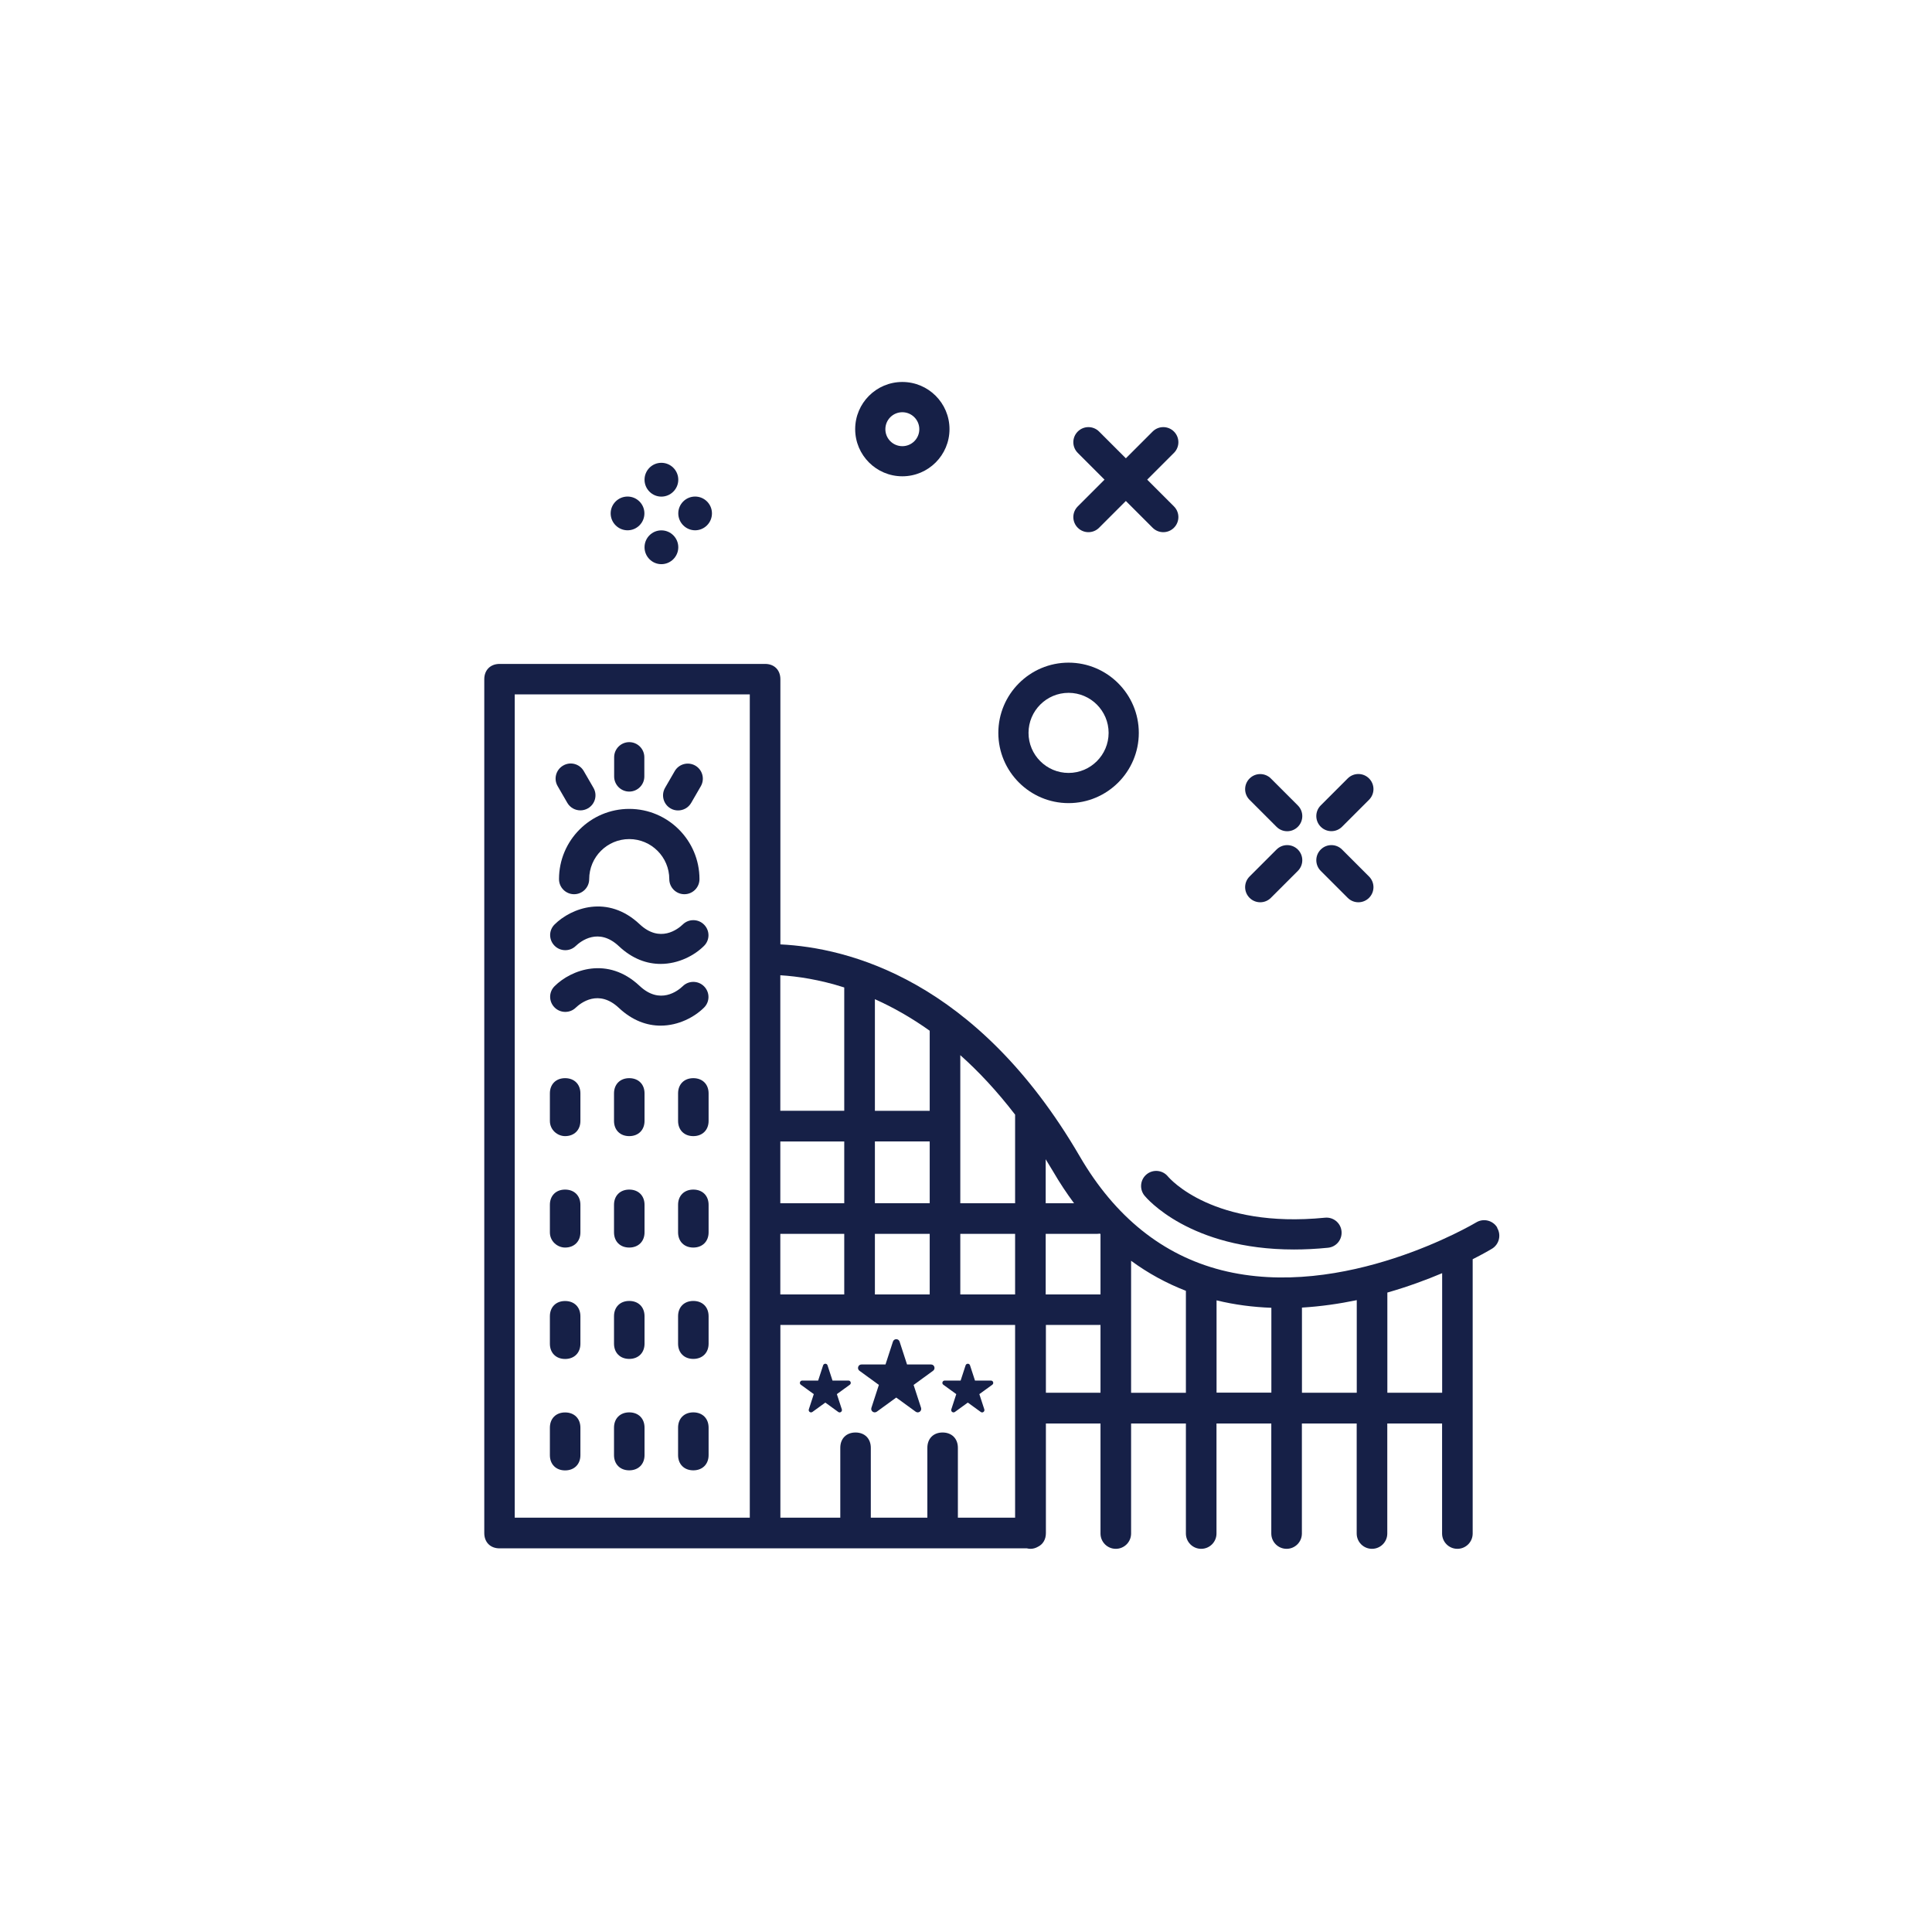
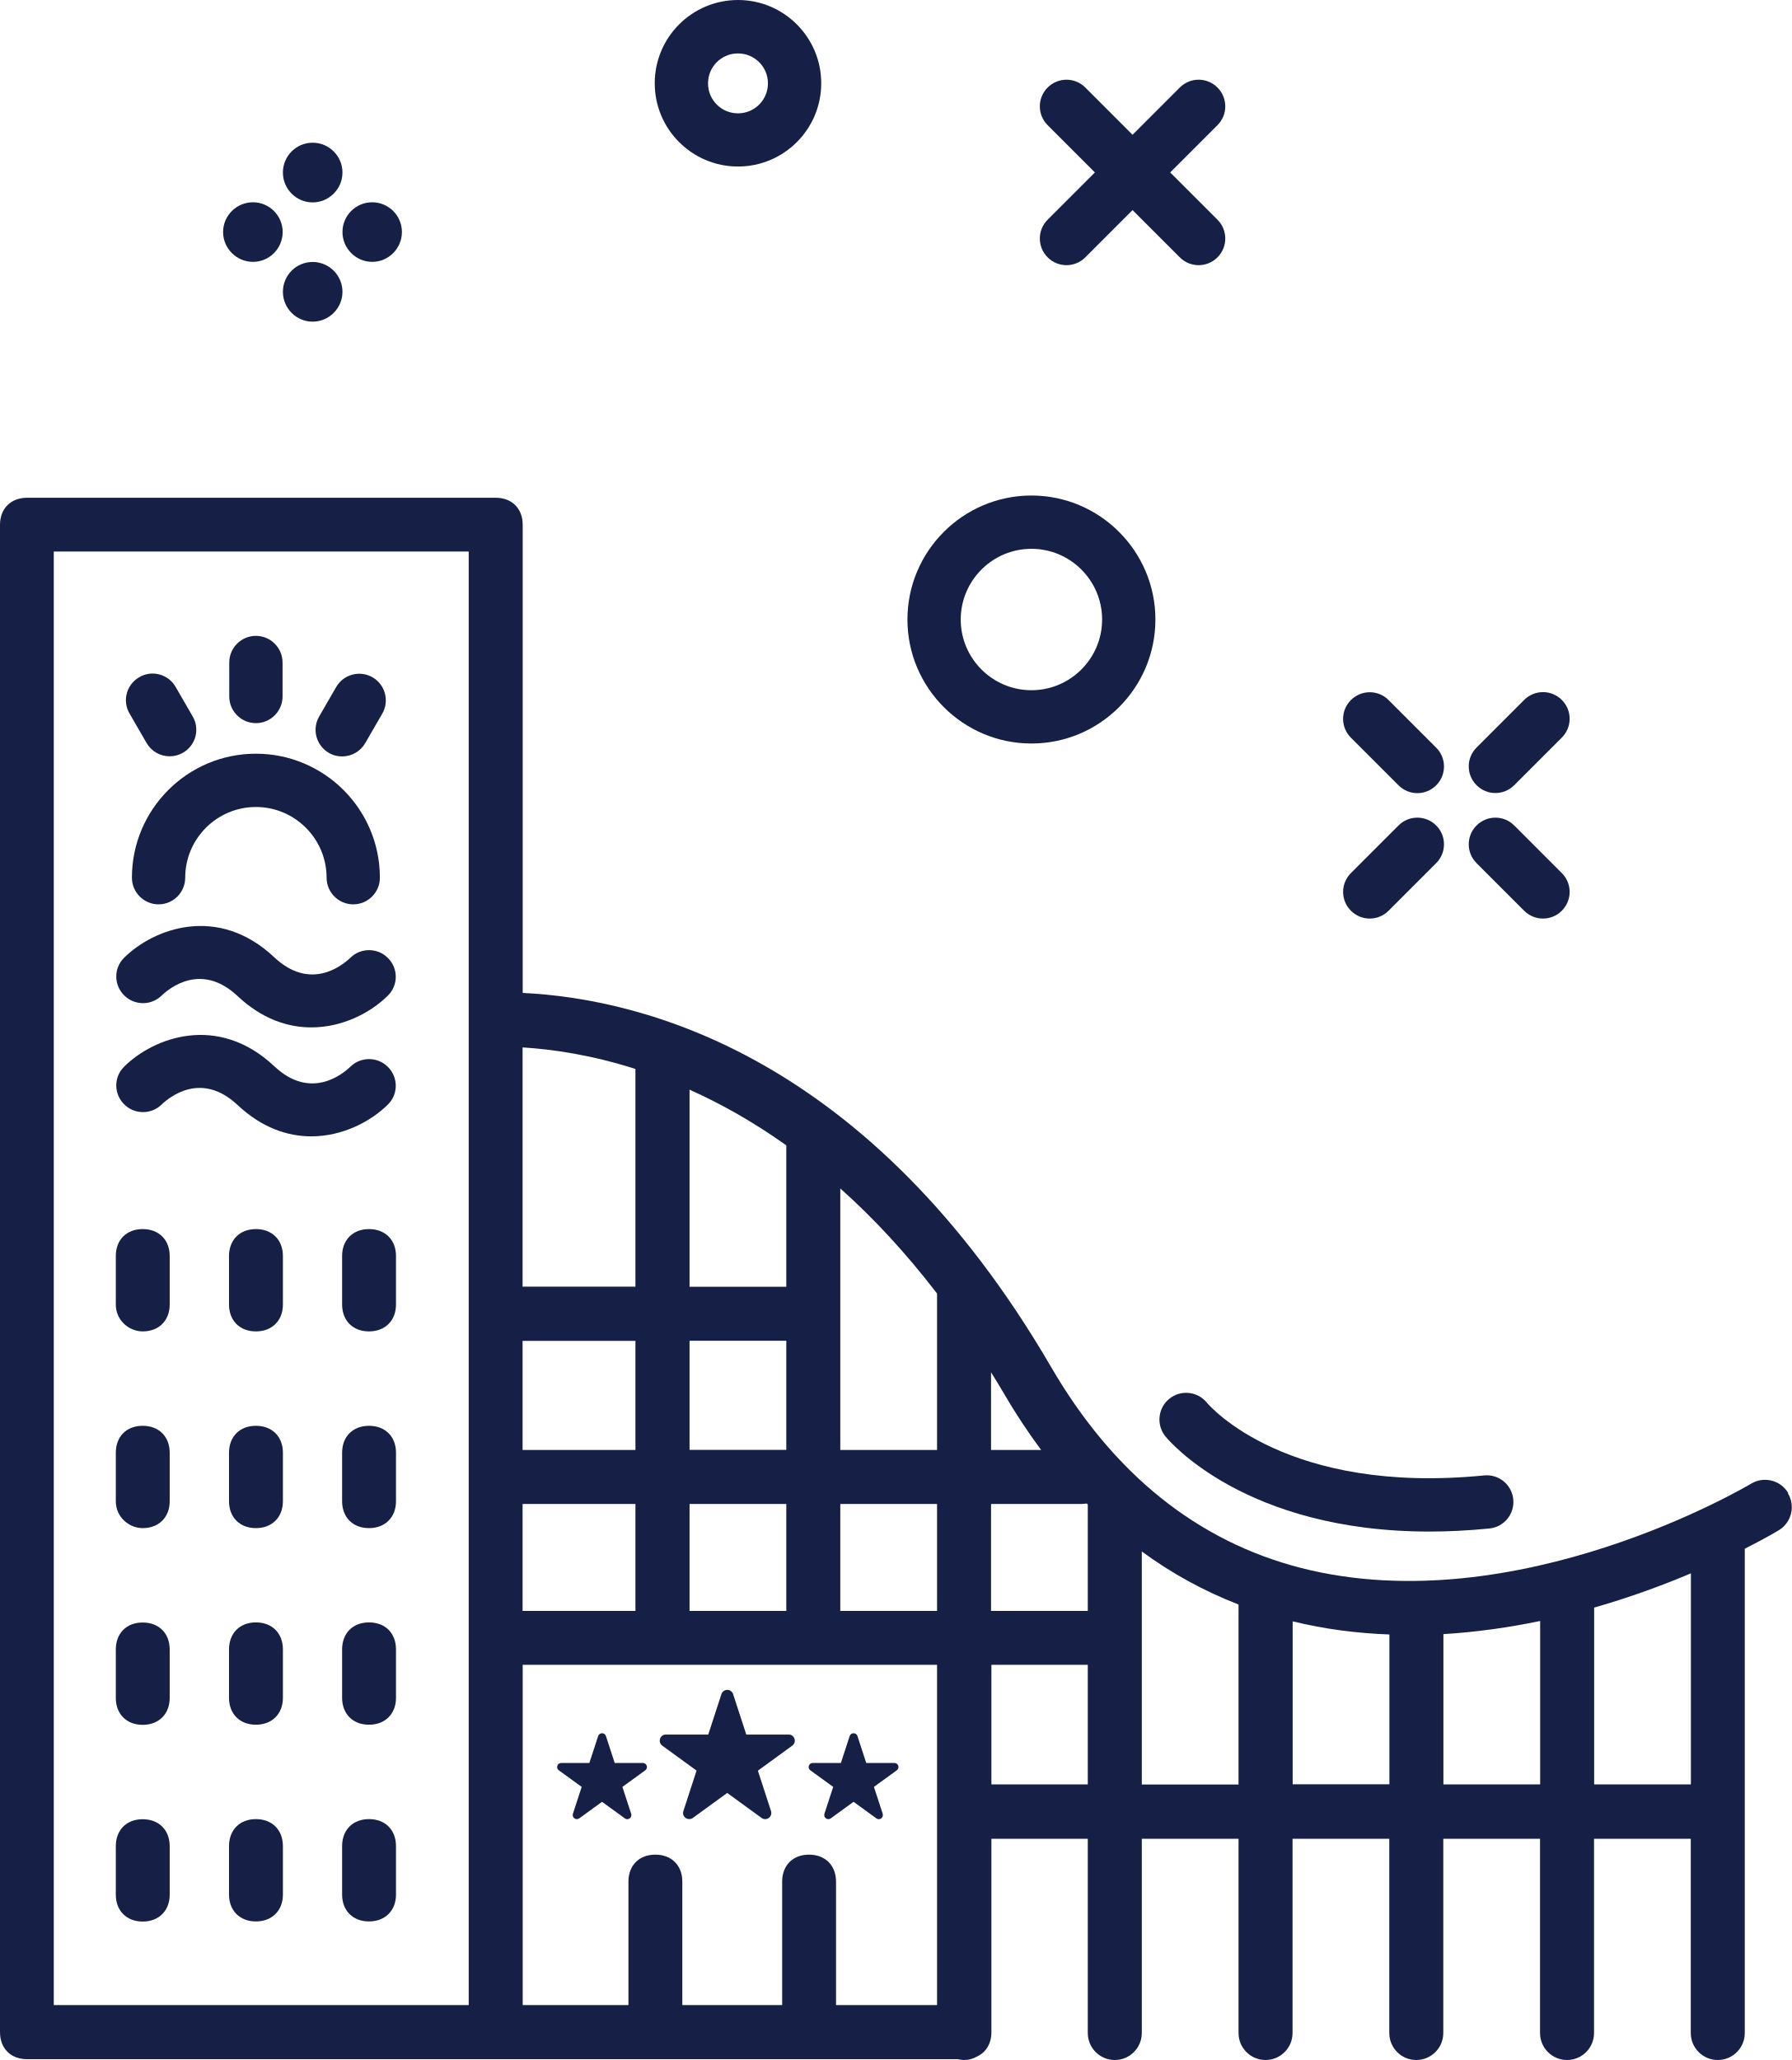
- <svg xmlns="http://www.w3.org/2000/svg" id="Layer_1" data-name="Layer 1" viewBox="0 0 288 288">
+ <svg xmlns="http://www.w3.org/2000/svg" id="Layer_1" data-name="Layer 1" viewBox="72.19 56.94 151.31 173.94">
  <defs>
    <style> .cls-1 { fill: #162047; } </style>
  </defs>
  <g>
    <path class="cls-1" d="M223.19,182.99c-.65-1.08-2.06-1.42-3.13-.77-.2.12-19.76,11.76-37.98,7.12-8.76-2.24-15.87-7.94-21.12-16.96-15.38-26.41-34.61-31.12-44.63-31.6v-39.53c0-1.37-.91-2.28-2.27-2.28h-39.59c-1.36,0-2.28.91-2.28,2.28v127.28c0,1.37.91,2.28,2.27,2.28h39.59s0,0,0,0,0,0,0,0h39.03c.17.04.34.07.52.07.41,0,.78-.11,1.11-.3.74-.35,1.2-1.08,1.2-2.04v-16.34h8.14v16.4c0,1.26,1.02,2.28,2.28,2.28s2.28-1.02,2.28-2.28v-16.4h8.17v16.4c0,1.26,1.02,2.28,2.28,2.28s2.28-1.02,2.28-2.28v-16.4h8.17v16.4c0,1.26,1.02,2.28,2.28,2.28s2.28-1.02,2.28-2.28v-16.4h8.17v16.4c0,1.26,1.02,2.28,2.28,2.28s2.28-1.02,2.28-2.28v-16.4h8.17v16.4c0,1.26,1.02,2.28,2.28,2.28s2.28-1.02,2.28-2.28v-40.89c1.68-.85,2.69-1.45,2.87-1.56,1.08-.65,1.42-2.05.77-3.13ZM138.59,165.59h-8.17v-16.64c2.62,1.17,5.36,2.7,8.17,4.7v11.95ZM138.59,170.15v9.21h-8.17v-9.21h8.17ZM125.85,179.37h-9.53v-9.21h9.53v9.21ZM116.32,183.93h9.53v9.03h-9.53v-9.03ZM130.42,183.93h8.17v9.03h-8.17v-9.03ZM143.15,183.93h8.17v9.03h-8.17v-9.03ZM155.88,192.96v-9.03h7.61c.16,0,.32-.02.47-.04.03.03.06.06.09.09v8.98h-8.17ZM160.11,179.37h-4.23v-6.56c.38.61.75,1.22,1.13,1.86.97,1.67,2.01,3.23,3.1,4.7ZM151.32,166.16v13.21h-8.17v-22.08c2.74,2.44,5.48,5.37,8.17,8.87ZM125.85,147.2v18.38h-9.53v-20.2c2.57.16,5.84.64,9.53,1.82ZM111.77,226.24h0s-35.04,0-35.04,0v-122.73h35.04v122.73ZM116.33,197.51h34.99v28.73h-8.53v-10.42c0-1.37-.91-2.28-2.28-2.28s-2.27.91-2.27,2.28v10.42h-8.43v-10.42c0-1.37-.91-2.28-2.28-2.28s-2.27.91-2.27,2.28v10.42h-8.93v-28.73ZM155.91,207.61v-10.1h8.14v10.1h-8.14ZM168.61,207.61v-19.67c2.53,1.86,5.26,3.35,8.17,4.48v15.2h-8.17ZM181.35,207.61v-13.77c2.73.67,5.47,1.01,8.17,1.11v12.65h-8.17ZM194.08,207.61v-12.69c2.83-.17,5.57-.57,8.17-1.11v13.8h-8.17ZM214.98,207.61h-8.17v-14.93c3.08-.88,5.85-1.91,8.17-2.89v17.82Z" />
    <path class="cls-1" d="M93.8,160.72c-1.36,0-2.27.91-2.27,2.27v4.1c0,1.36.91,2.27,2.27,2.27s2.28-.91,2.28-2.27v-4.1c0-1.36-.91-2.27-2.28-2.27Z" />
    <path class="cls-1" d="M103.35,160.72c-1.36,0-2.27.91-2.27,2.27v4.1c0,1.36.91,2.27,2.27,2.27s2.28-.91,2.28-2.27v-4.1c0-1.36-.91-2.27-2.28-2.27Z" />
    <path class="cls-1" d="M93.8,177.33c-1.36,0-2.27.91-2.27,2.27v4.1c0,1.36.91,2.27,2.27,2.27s2.28-.91,2.28-2.27v-4.1c0-1.36-.91-2.27-2.28-2.27Z" />
    <path class="cls-1" d="M103.35,177.33c-1.36,0-2.27.91-2.27,2.27v4.1c0,1.36.91,2.27,2.27,2.27s2.28-.91,2.28-2.27v-4.1c0-1.36-.91-2.27-2.28-2.27Z" />
    <path class="cls-1" d="M93.8,193.93c-1.36,0-2.27.91-2.27,2.28v4.09c0,1.36.91,2.27,2.27,2.27s2.28-.91,2.28-2.27v-4.09c0-1.37-.91-2.28-2.28-2.28Z" />
    <path class="cls-1" d="M103.35,193.93c-1.36,0-2.27.91-2.27,2.28v4.09c0,1.36.91,2.27,2.27,2.27s2.28-.91,2.28-2.27v-4.09c0-1.37-.91-2.28-2.28-2.28Z" />
    <path class="cls-1" d="M93.8,210.54c-1.36,0-2.27.91-2.27,2.28v4.09c0,1.36.91,2.27,2.27,2.27s2.28-.91,2.28-2.27v-4.09c0-1.37-.91-2.28-2.28-2.28Z" />
    <path class="cls-1" d="M84.24,169.36c1.36,0,2.28-.91,2.28-2.27v-4.1c0-1.36-.91-2.27-2.28-2.27s-2.27.91-2.27,2.27v4.1c0,1.36,1.14,2.27,2.27,2.27Z" />
    <path class="cls-1" d="M84.24,185.97c1.36,0,2.28-.91,2.28-2.27v-4.1c0-1.36-.91-2.27-2.28-2.27s-2.27.91-2.27,2.27v4.1c0,1.36,1.14,2.27,2.27,2.27Z" />
    <path class="cls-1" d="M84.24,202.58c1.36,0,2.28-.91,2.28-2.27v-4.09c0-1.37-.91-2.28-2.28-2.28s-2.27.91-2.27,2.28v4.09c0,1.36.91,2.27,2.27,2.27Z" />
    <path class="cls-1" d="M84.24,219.19c1.36,0,2.28-.91,2.28-2.27v-4.09c0-1.37-.91-2.28-2.28-2.28s-2.27.91-2.27,2.28v4.09c0,1.36.91,2.27,2.27,2.27Z" />
    <path class="cls-1" d="M103.35,210.54c-1.36,0-2.27.91-2.27,2.28v4.09c0,1.36.91,2.27,2.27,2.27s2.28-.91,2.28-2.27v-4.09c0-1.37-.91-2.28-2.28-2.28Z" />
    <path class="cls-1" d="M160.66,78.67c.44.44,1.01.66,1.59.66s1.15-.22,1.59-.66l3.99-3.99,3.99,3.99c.44.44,1.01.66,1.59.66s1.15-.22,1.59-.66c.88-.88.88-2.3,0-3.18l-3.99-3.99,3.99-3.99c.88-.88.88-2.3,0-3.18s-2.3-.88-3.18,0l-3.99,3.99-3.99-3.99c-.88-.88-2.3-.88-3.18,0s-.88,2.3,0,3.18l3.99,3.99-3.99,3.99c-.88.88-.88,2.3,0,3.18Z" />
    <path class="cls-1" d="M190.29,123.25c.44.44,1.01.66,1.59.66s1.15-.22,1.59-.66c.88-.88.88-2.3,0-3.18l-4.02-4.02c-.88-.88-2.3-.88-3.18,0-.88.88-.88,2.3,0,3.18l4.02,4.02Z" />
    <path class="cls-1" d="M198.47,123.9c.58,0,1.15-.22,1.59-.66l4.02-4.02c.88-.88.88-2.3,0-3.18s-2.3-.88-3.18,0l-4.02,4.02c-.88.88-.88,2.3,0,3.18.44.44,1.01.66,1.59.66Z" />
    <path class="cls-1" d="M187.86,134.5c.58,0,1.15-.22,1.59-.66l4.02-4.02c.88-.88.88-2.3,0-3.18-.88-.88-2.3-.88-3.18,0l-4.02,4.02c-.88.88-.88,2.3,0,3.18.44.44,1.01.66,1.59.66Z" />
    <path class="cls-1" d="M200.9,133.84c.44.44,1.01.66,1.59.66s1.15-.22,1.59-.66c.88-.88.88-2.3,0-3.18l-4.02-4.02c-.88-.88-2.3-.88-3.18,0s-.88,2.3,0,3.18l4.02,4.02Z" />
    <path class="cls-1" d="M159.29,119.72c5.78,0,10.47-4.7,10.47-10.47s-4.7-10.47-10.47-10.47-10.47,4.7-10.47,10.47,4.7,10.47,10.47,10.47ZM159.29,103.28c3.29,0,5.97,2.68,5.97,5.97s-2.68,5.97-5.97,5.97-5.97-2.68-5.97-5.97,2.68-5.97,5.97-5.97Z" />
    <path class="cls-1" d="M134.51,71c3.88,0,7.03-3.15,7.03-7.03s-3.15-7.03-7.03-7.03-7.03,3.15-7.03,7.03,3.15,7.03,7.03,7.03ZM134.51,61.45c1.39,0,2.53,1.13,2.53,2.53s-1.13,2.53-2.53,2.53-2.53-1.13-2.53-2.53,1.13-2.53,2.53-2.53Z" />
    <path class="cls-1" d="M174.09,175.36c-.79-.95-2.2-1.09-3.16-.31-.96.78-1.11,2.2-.33,3.17.29.36,6.74,8.04,22.29,8.04,1.59,0,3.28-.08,5.07-.26,1.24-.12,2.14-1.22,2.02-2.46-.12-1.24-1.22-2.14-2.46-2.02-16.64,1.65-23.14-5.81-23.43-6.16Z" />
    <path class="cls-1" d="M131.01,206.45l-1.11,3.41c-.16.48.39.87.8.58l2.9-2.11,2.9,2.11c.41.3.95-.1.8-.58l-1.11-3.41,2.9-2.11c.41-.3.2-.94-.3-.94h-3.58l-1.11-3.41c-.16-.48-.83-.48-.99,0l-1.11,3.41h-3.58c-.5,0-.71.64-.3.94l2.9,2.11Z" />
    <path class="cls-1" d="M125.49,210.09l-.74-2.27,1.93-1.4c.27-.2.13-.62-.2-.62h-2.38l-.74-2.27c-.1-.32-.55-.32-.66,0l-.74,2.27h-2.38c-.33,0-.47.43-.2.62l1.93,1.4-.74,2.27c-.1.32.26.58.53.39l1.93-1.4,1.93,1.4c.27.2.63-.07.53-.39Z" />
    <path class="cls-1" d="M142.55,207.82l-.74,2.27c-.1.32.26.58.53.39l1.93-1.4,1.93,1.4c.27.2.63-.07.53-.39l-.74-2.27,1.93-1.4c.27-.2.13-.62-.2-.62h-2.38l-.74-2.27c-.1-.32-.55-.32-.66,0l-.74,2.27h-2.38c-.33,0-.47.43-.2.62l1.93,1.4Z" />
    <path class="cls-1" d="M93.8,120.58c-5.78,0-10.47,4.7-10.47,10.47,0,1.24,1.01,2.25,2.25,2.25s2.25-1.01,2.25-2.25c0-3.29,2.68-5.97,5.97-5.97s5.97,2.68,5.97,5.97c0,1.24,1.01,2.25,2.25,2.25s2.25-1.01,2.25-2.25c0-5.78-4.7-10.47-10.47-10.47Z" />
    <path class="cls-1" d="M85.82,141.02c.74-.71,3.41-2.82,6.44.03,2.04,1.92,4.21,2.64,6.22,2.64,2.67,0,5.05-1.27,6.47-2.69.88-.87.88-2.28.01-3.16-.86-.88-2.29-.9-3.17-.04-.74.71-3.41,2.82-6.44-.03-4.76-4.48-10.19-2.43-12.68.04-.88.87-.88,2.28-.01,3.16.86.88,2.29.9,3.17.04Z" />
    <path class="cls-1" d="M85.82,150.22c.74-.71,3.41-2.82,6.44.03,2.05,1.92,4.21,2.64,6.22,2.64,2.67,0,5.05-1.28,6.47-2.69.88-.87.88-2.28.01-3.16-.86-.88-2.29-.9-3.17-.04-.74.71-3.41,2.82-6.44-.03-4.76-4.48-10.2-2.43-12.68.04-.88.87-.88,2.28-.01,3.16.86.88,2.29.9,3.17.04Z" />
    <path class="cls-1" d="M93.8,118c1.24,0,2.25-1.01,2.25-2.25v-2.87c0-1.24-1.01-2.25-2.25-2.25s-2.25,1.01-2.25,2.25v2.87c0,1.24,1.01,2.25,2.25,2.25Z" />
    <path class="cls-1" d="M99.96,120.51c.35.21.74.3,1.12.3.78,0,1.53-.4,1.95-1.12l1.44-2.49c.62-1.08.25-2.45-.82-3.07-1.08-.62-2.45-.25-3.07.82l-1.44,2.49c-.62,1.08-.25,2.45.82,3.07Z" />
    <path class="cls-1" d="M84.57,119.68c.42.72,1.17,1.12,1.95,1.12.38,0,.77-.1,1.12-.3,1.08-.62,1.45-2,.82-3.07l-1.44-2.49c-.62-1.08-2-1.45-3.07-.82-1.08.62-1.45,2-.82,3.07l1.44,2.49Z" />
  </g>
  <g>
    <path class="cls-1" d="M93.55,74.02c-1.39,0-2.52,1.13-2.52,2.51s1.13,2.52,2.52,2.52,2.51-1.13,2.51-2.52-1.13-2.51-2.51-2.51Z" />
    <path class="cls-1" d="M103.62,74.02c-1.39,0-2.51,1.13-2.51,2.51s1.13,2.52,2.51,2.52,2.51-1.13,2.51-2.52-1.13-2.51-2.51-2.51Z" />
    <path class="cls-1" d="M98.59,79.06c-1.39,0-2.51,1.13-2.51,2.52s1.13,2.52,2.51,2.52,2.52-1.13,2.52-2.52-1.13-2.52-2.52-2.52Z" />
    <path class="cls-1" d="M98.59,68.99c-1.39,0-2.51,1.13-2.51,2.52s1.13,2.52,2.51,2.52,2.52-1.13,2.52-2.52-1.13-2.52-2.52-2.52Z" />
  </g>
</svg>
